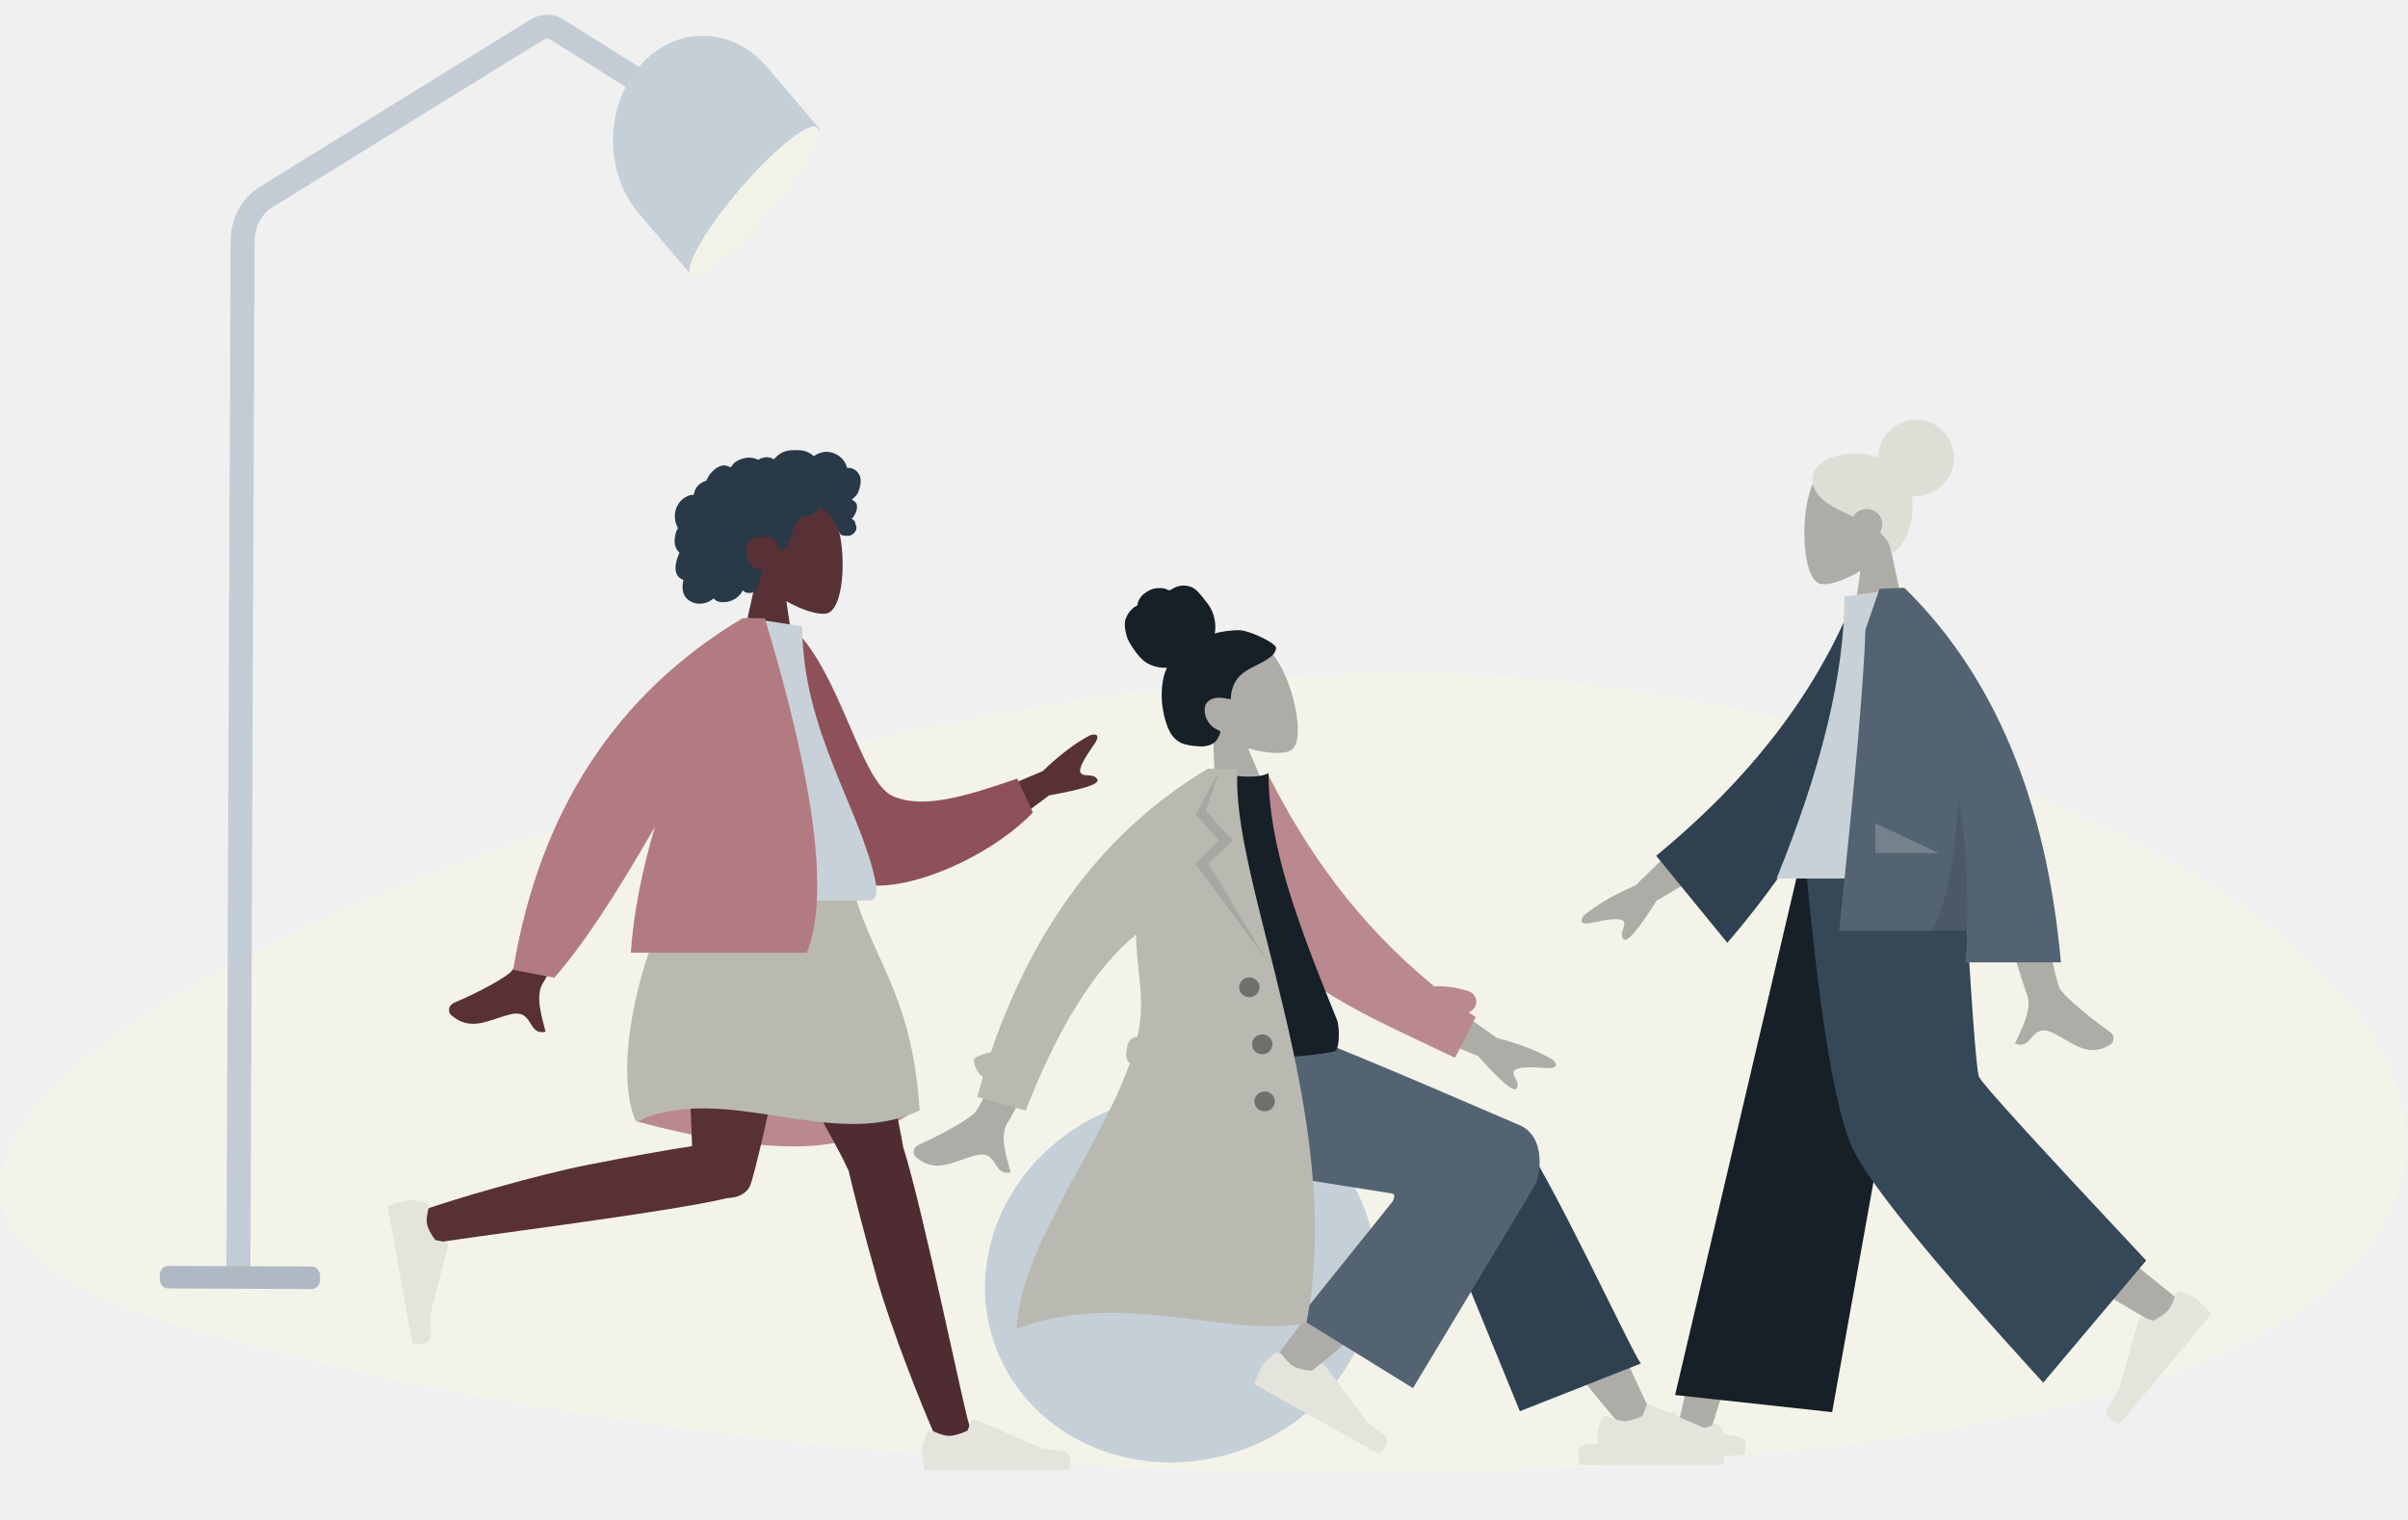
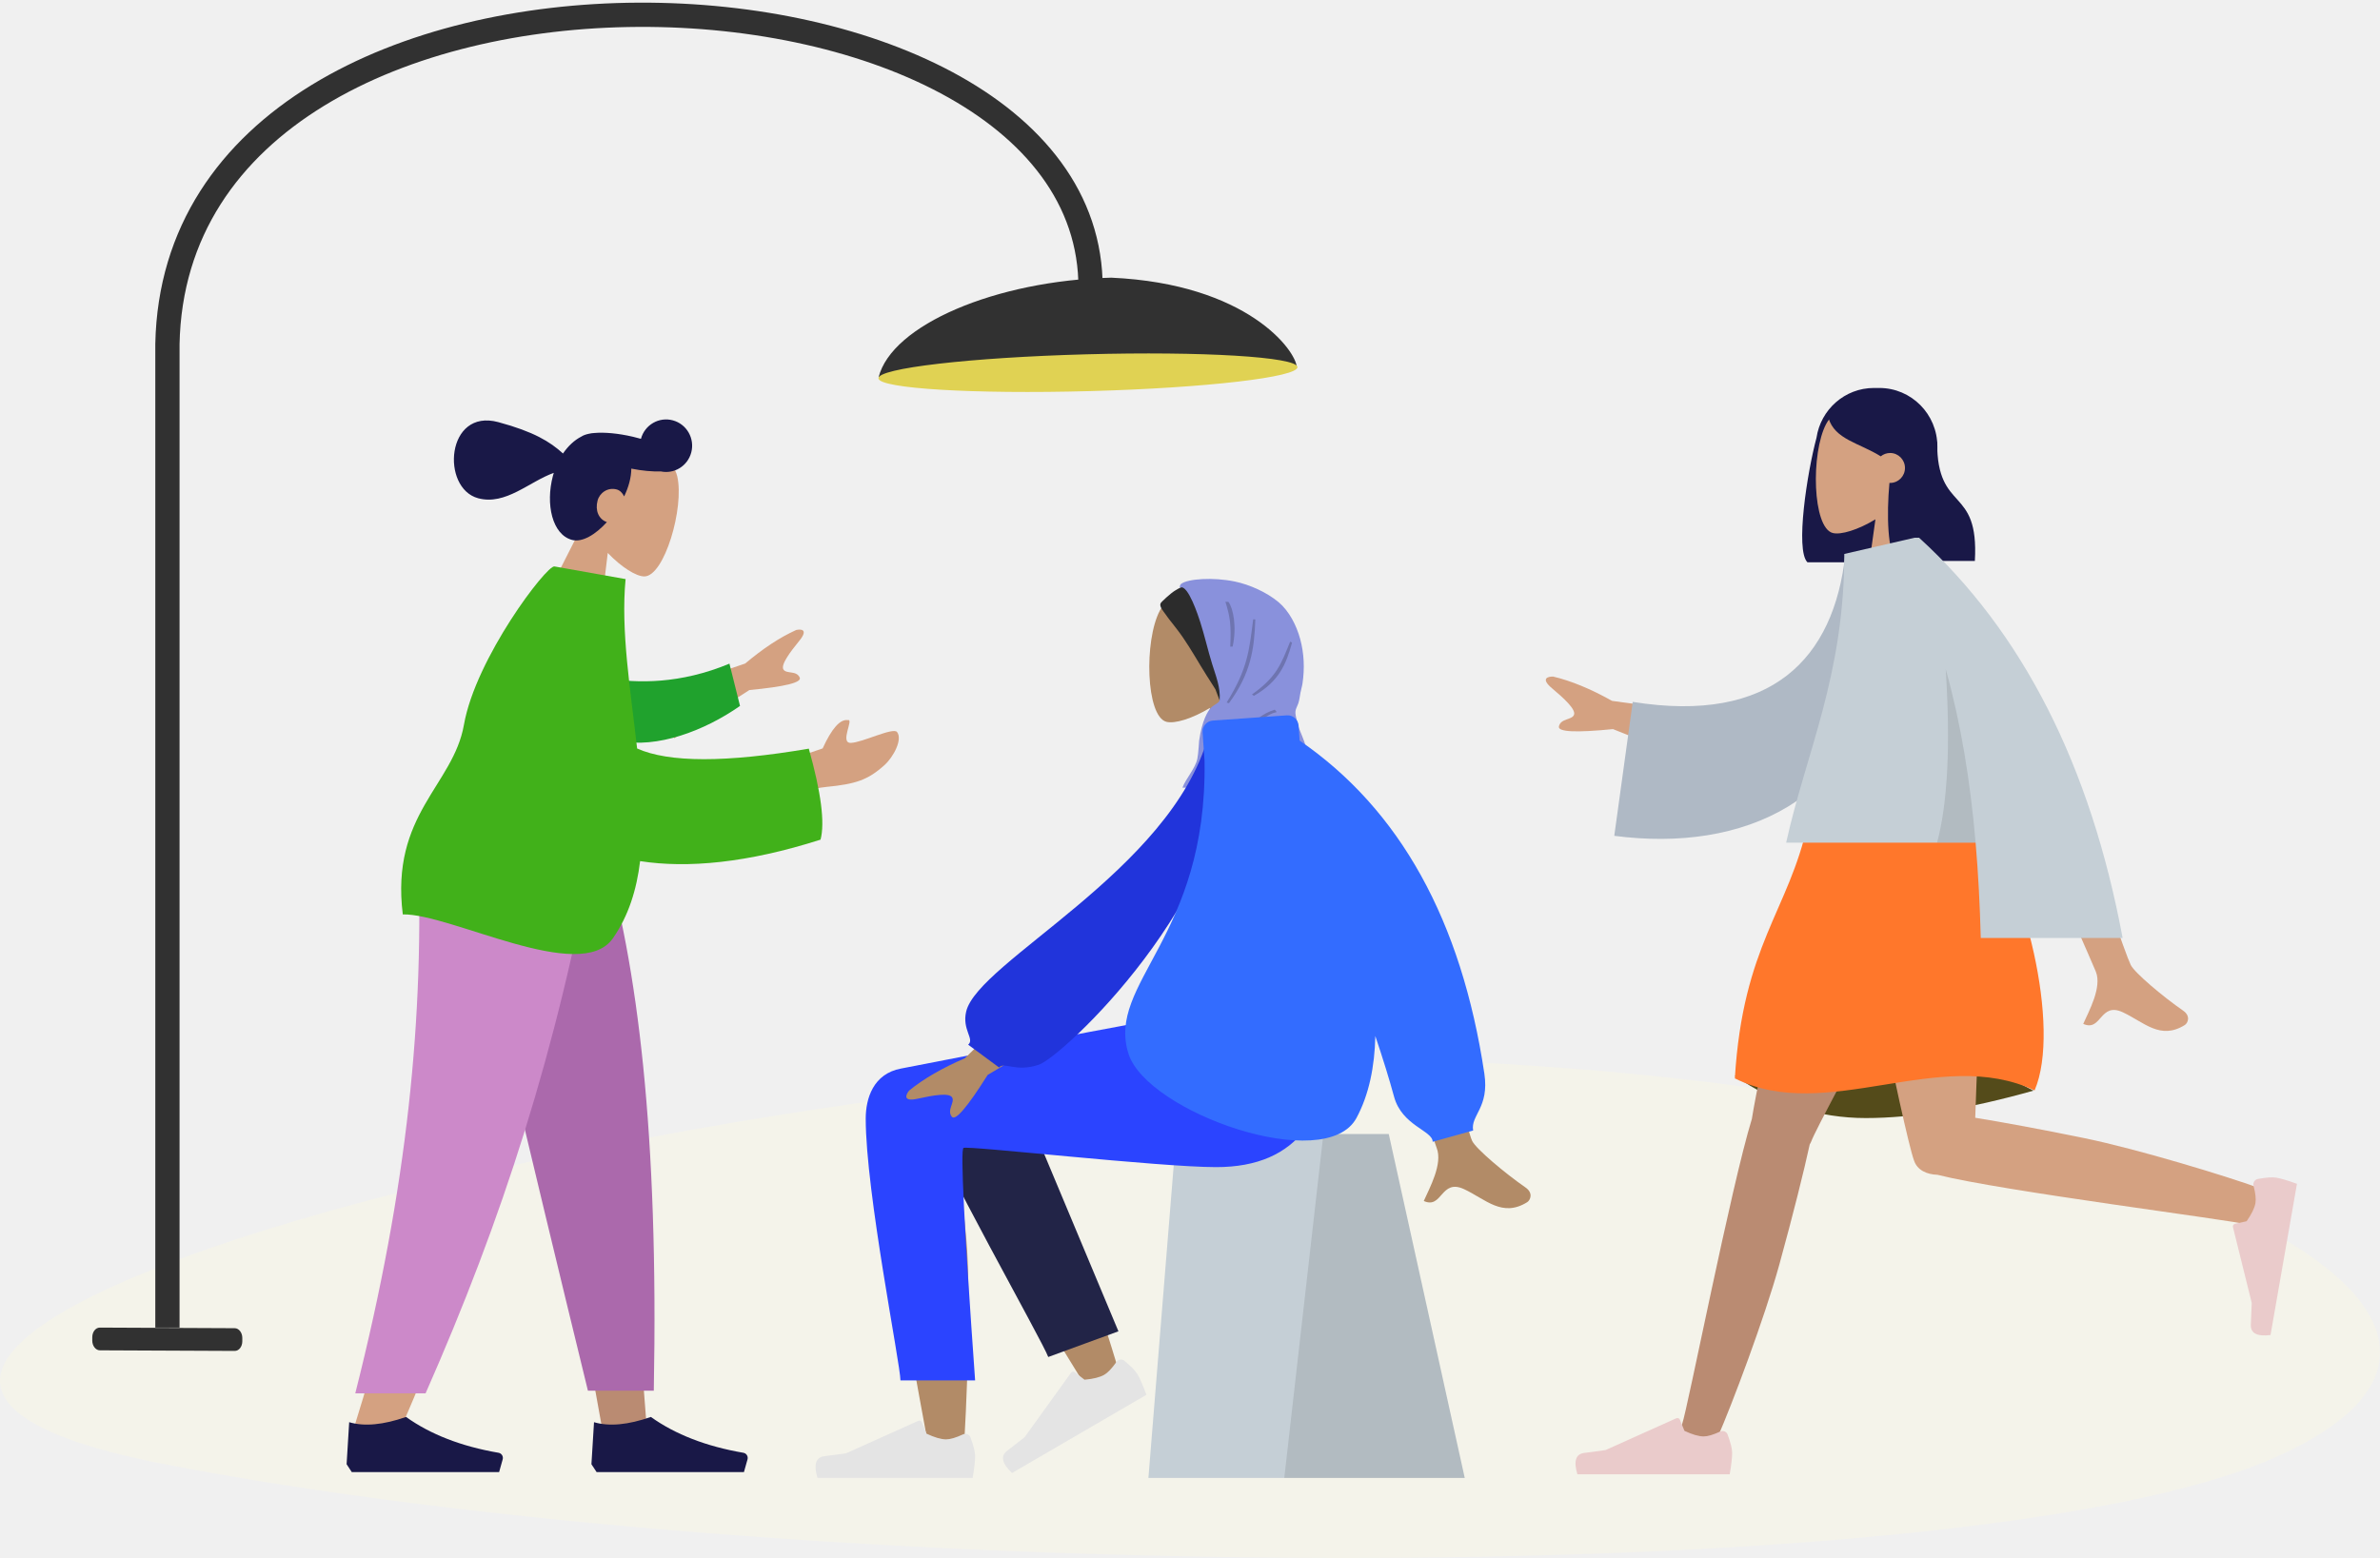
- <svg xmlns="http://www.w3.org/2000/svg" width="802" height="506" viewBox="0 0 802 506" fill="none">
-   <path fill-rule="evenodd" clip-rule="evenodd" d="M508.405 225.836C286 204.482 -153.889 375.107 54.649 439.99C263.187 504.873 660.223 510.827 765.61 436.91C870.998 362.993 730.899 247.087 508.405 225.836Z" fill="#F4F3EA" />
-   <path d="M223.1 33.5L185.6 9.9C183.5 8.6 180.9 8.6 178.8 9.9L88.5 65.7C83.8 68.6 80.8 74.3 80.8 80.5L79.4 422.7" stroke="#C3CCD5" stroke-width="8" />
-   <path fill-rule="evenodd" clip-rule="evenodd" d="M103.9 421.8L55.9 421.6C54.4 421.6 53.2 423 53.2 424.8V425.9C53.2 427.6 54.4 429.1 55.9 429.1L103.9 429.3C105.4 429.3 106.6 427.9 106.6 426.1V425C106.6 423.3 105.4 421.8 103.9 421.8Z" fill="#AEB9C3" />
-   <path fill-rule="evenodd" clip-rule="evenodd" d="M213.02 22.017C201.282 35.593 201.212 57.584 212.879 71.231L230.698 92.162L273.195 43.159L255.376 22.229C243.709 8.582 224.758 8.44 213.02 22.017Z" fill="#C5CFD7" />
-   <path d="M246.374 63.005C234.742 76.603 227.456 89.46 230.1 91.722C232.744 93.984 244.317 84.794 255.949 71.196C267.581 57.598 274.867 44.741 272.223 42.48C269.579 40.218 258.006 49.407 246.374 63.005Z" fill="#F3F2E9" />
-   <path fill-rule="evenodd" clip-rule="evenodd" d="M604.2 160.3C599.3 169.5 599.9 192.7 606.2 194.4C608.7 195.1 614.1 193.5 619.6 190.1L616.2 214.5H636.5L629.5 181.8C633.4 177.2 636 171.6 635.6 165.3C634.3 147.1 609.1 151.1 604.2 160.3Z" fill="#ADACA6" />
-   <path fill-rule="evenodd" clip-rule="evenodd" d="M638.2 139.8C631.2 139.8 625.5 145.5 625.5 152.5V152.3C615.3 148.8 602 152.9 603.8 161.2C604.9 166.5 611.1 169.2 617.2 172.1C618.1 170.5 619.8 169.5 621.7 169.5C624.6 169.5 626.9 171.8 626.9 174.6C626.9 175.6 626.6 176.6 626.1 177.3C628.1 179.1 629.6 181.2 629.9 184C633.2 184 638.5 174.3 636.7 165.1C637.2 165.2 637.6 165.2 638.1 165.2C645.1 165.2 650.8 159.5 650.8 152.5C650.8 145.5 645.2 139.8 638.2 139.8Z" fill="#DFDED6" />
-   <path fill-rule="evenodd" clip-rule="evenodd" d="M638.2 284.9L596.6 390.3L568.8 479.5H557.8L602.1 284.9H638.2Z" fill="#ADACA6" />
-   <path fill-rule="evenodd" clip-rule="evenodd" d="M646.5 284.9C646.9 321.9 653.4 371.8 654.4 374.1C655.1 375.6 678.8 395.2 725.5 432.8L717.9 440.9C662.8 408.6 633.9 390.4 631.4 386.1C627.6 379.6 615.1 320.3 605.1 284.8H646.5V284.9Z" fill="#ADACA6" />
-   <path fill-rule="evenodd" clip-rule="evenodd" d="M726.586 430.223C729.08 431.141 730.857 431.979 731.853 432.815C733.002 433.779 734.571 435.487 736.471 437.734C735.314 439.113 725.094 451.293 705.822 474.415C701.91 472.699 700.675 470.749 702.104 468.423C703.61 466.162 704.794 464.284 705.721 462.712L712.331 439.278C712.575 438.831 712.973 438.512 713.485 438.681L717.066 439.858C719.516 438.65 721.261 437.503 722.225 436.354C723.061 435.358 723.77 433.735 724.418 431.407C724.691 430.46 725.64 429.951 726.586 430.223C726.51 430.159 726.51 430.159 726.586 430.223Z" fill="#E5E4DC" />
-   <path fill-rule="evenodd" clip-rule="evenodd" d="M573.3 475.4C574.2 477.9 574.7 479.8 574.7 481.1C574.7 482.6 574.4 484.9 573.9 487.8C572.1 487.8 556.2 487.8 526.2 487.8C525 483.7 525.7 481.5 528.3 481.1C531 480.8 533.3 480.5 535 480.2L557.2 470.3C557.6 470.1 558.1 470.3 558.3 470.7L559.7 474.2C562.2 475.4 564.2 475.9 565.7 475.9C567 475.9 568.7 475.4 570.9 474.4C571.7 474 572.8 474.4 573.1 475.2C573.3 475.3 573.3 475.3 573.3 475.4Z" fill="#E5E4DC" />
-   <path fill-rule="evenodd" clip-rule="evenodd" d="M610.2 470.3L557.9 464.6L600.1 284.9H643.5L610.2 470.3Z" fill="#171F27" />
-   <path fill-rule="evenodd" clip-rule="evenodd" d="M714.8 419.8L680.5 460.5C644.4 420.9 623.3 395.1 617.3 383C611.3 370.9 605.9 338.2 601.1 284.9H653.8C656.4 331.8 658.2 356.4 659.1 358.6C660 360.8 678.6 381.2 714.8 419.8Z" fill="#354858" />
-   <path fill-rule="evenodd" clip-rule="evenodd" d="M675.1 274.8L657.4 274.9C668.3 310.3 674.2 329 675.1 331.2C677.1 336.1 672.9 343.5 671.1 347.5C676.9 350.1 676.3 340.5 683.5 343.9C690.1 347 695.2 352.6 702.9 347.9C703.8 347.3 704.9 345.1 702.4 343.4C696.2 339.1 687.2 331.6 686 329.2C684.4 325.6 680.7 307.5 675.1 274.8ZM568.7 271.4L544.7 294.9C537.7 297.9 532 301.2 527.6 304.8C526.6 306 525.5 308.3 530.2 307.3C534.9 306.3 539.9 305.4 540.8 306.9C541.7 308.4 539.1 310.8 540.7 312.8C541.8 314.1 545.5 309.9 551.7 300L576.6 285.3L568.7 271.4Z" fill="#ADACA6" />
-   <path fill-rule="evenodd" clip-rule="evenodd" d="M624.9 200.3L617.6 199C605 230.6 583 259.2 551.6 285L575.3 314C606.7 277.3 626 239.4 624.9 200.3Z" fill="#2F4151" />
-   <path fill-rule="evenodd" clip-rule="evenodd" d="M656.8 292.6H591.7C606.7 255.7 614.3 224.5 614.3 198.7L633.9 195.8C649.4 220.7 653.7 251.4 656.8 292.6Z" fill="#C8D1D8" />
-   <path fill-rule="evenodd" clip-rule="evenodd" d="M633 195.8C631.5 195.9 629.1 195.9 626 196.1L621.3 209.7C620.8 226.3 617.9 259.7 612.5 310H655.2C655.1 313.5 654.9 317 654.6 320.5H686.4C681.6 266.8 664.3 225.2 634.3 195.8H633Z" fill="#536371" />
-   <path fill-rule="evenodd" clip-rule="evenodd" d="M643.2 310.4H655.1C655.6 294.8 654.7 279.9 652.3 265.6C651.1 287.3 648.1 302.2 643.2 310.4Z" fill="black" fill-opacity="0.1" />
-   <path fill-rule="evenodd" clip-rule="evenodd" d="M645.7 284.1L624.6 274.2V284.1H645.7Z" fill="white" fill-opacity="0.2" />
-   <path fill-rule="evenodd" clip-rule="evenodd" d="M423.4 217.4C430.4 224.9 435.5 247 429.8 250C427.5 251.2 421.8 251 415.7 249.2L425 271.4L405.2 276.2L404 243.7C399.1 240.3 395.1 235.6 394 229.6C390.8 212.2 416.3 209.9 423.4 217.4Z" fill="#ADACA6" />
-   <path fill-rule="evenodd" clip-rule="evenodd" d="M413.1 209.9C410.2 209.8 406.2 210.4 404.6 211C405 208.6 404.7 206.1 403.8 203.8C402.9 201.6 401.3 199.9 399.8 198C399.1 197.2 398.3 196.3 397.4 195.8C396.4 195.3 395.3 195 394.2 195C393.1 195 392 195.3 391 195.8C390.6 196 390.2 196.3 389.8 196.5C389.4 196.7 389.1 196.5 388.6 196.3C387.6 195.8 386.3 195.8 385.2 195.9C384 196 382.8 196.5 381.8 197.2C380.8 197.8 379.9 198.7 379.4 199.7C379.1 200.2 378.9 200.7 378.9 201.2C378.9 201.4 378.9 201.5 378.7 201.7C378.5 201.8 378.3 201.9 378.1 202C376.4 203.1 375.2 204.9 374.7 206.9C374.5 208.1 374.7 210 375.3 212C375.9 214.1 379.2 219 381.5 220.5C383.6 221.9 386.2 222.5 388.7 222.4C387.6 224.5 387.2 226.8 387 229.1C386.8 231.6 386.9 234.2 387.4 236.7C387.8 239.1 388.5 241.5 389.6 243.7C390.7 245.7 392.3 247.2 394.4 247.8C395.4 248.1 396.4 248.3 397.4 248.4C398.4 248.5 399.4 248.6 400.4 248.6C402.3 248.5 404.4 247.9 405.4 246.2C405.8 245.6 406.2 244.8 406.4 244.1C406.5 243.8 406.5 243.7 406.3 243.5C406 243.3 405.7 243.2 405.4 243C403.7 242.2 402.4 240.8 401.7 239C401 237.2 400.9 234.6 402.6 233.4C404.7 231.8 407.5 232.4 409.9 232.9C410 229.7 411.1 226.5 413.6 224.5C416.3 222.2 419.9 221.2 422.7 219.1C423.4 218.6 424.2 218 424.6 217.1C424.8 216.7 425 216.3 425 215.9C425 215.4 424.6 215 424.2 214.7C422.3 213 416 210.1 413.1 209.9Z" fill="#171F27" />
-   <path d="M331.464 448.197C342.929 479.699 379.822 495.192 413.867 482.802C447.913 470.411 466.217 434.829 454.752 403.327C443.287 371.824 406.394 356.331 372.349 368.722C338.303 381.113 319.999 416.695 331.464 448.197Z" fill="#C5CFD7" />
-   <path fill-rule="evenodd" clip-rule="evenodd" d="M540.6 475.8C523.8 455.9 512.5 441.2 506.5 431.6C496.3 415.2 488 400.6 485.4 395C479.1 381.7 499.8 375.4 504.5 381.7C511.6 391.1 526.7 420.7 549.8 470.4L540.6 475.8Z" fill="#ADACA6" />
-   <path fill-rule="evenodd" clip-rule="evenodd" d="M506.2 470L475 393.7C468.3 379.8 500.6 370.7 505.5 377.1C516.6 391.8 543.1 449.7 546.5 454.1L506.2 470Z" fill="#2F4151" />
-   <path fill-rule="evenodd" clip-rule="evenodd" d="M423 454.7C429.1 446.1 451.2 417.1 463.3 405.2C466.8 401.8 470.1 398.5 473.3 395.4C482.8 386.2 501.7 401.6 492.2 410C468.6 430.8 434.1 458.8 431.2 461.3C427.2 464.7 419.2 460.1 423 454.7Z" fill="#ADACA6" />
-   <path fill-rule="evenodd" clip-rule="evenodd" d="M424.491 450.798C422.375 452.463 420.992 453.858 420.392 454.898C419.642 456.197 418.715 458.202 417.698 460.963C419.257 461.863 433.127 469.64 459.307 484.294C462.433 481.48 462.927 479.224 460.739 477.615C458.551 476.005 456.745 474.732 455.423 473.622L441.071 454.481C440.824 454.108 440.291 454.031 439.918 454.278L436.919 456.472C434.154 456.261 432.122 455.781 430.823 455.031C429.697 454.381 428.475 453.098 427.019 451.218C426.527 450.472 425.374 450.268 424.628 450.761C424.541 450.711 424.491 450.798 424.491 450.798Z" fill="#E5E4DC" />
-   <path fill-rule="evenodd" clip-rule="evenodd" d="M533.4 472.8C532.4 475.3 532 477.1 532 478.3C532 479.8 532.3 482 532.8 484.8C534.6 484.8 550.6 484.8 580.8 484.8C582 480.8 581.3 478.6 578.6 478.3C575.9 478 573.7 477.7 571.9 477.4L549.5 467.8C549.1 467.6 548.6 467.8 548.4 468.2L547 471.6C544.5 472.7 542.5 473.3 540.9 473.3C539.6 473.3 537.9 472.8 535.7 471.8C534.8 471.4 533.8 471.8 533.4 472.6C533.4 472.7 533.4 472.7 533.4 472.8Z" fill="#E5E4DC" />
-   <path fill-rule="evenodd" clip-rule="evenodd" d="M463.7 397.5C437.7 393.4 420.3 390.6 411.5 389.1C386.4 384.8 379 371.7 383.4 343.1H429.7C435.8 344.8 461.4 355.4 506.5 374.9C514.6 378.8 513.1 390.3 511.6 394.1C511.5 394.3 497.9 417 470.6 462.3L432.7 438.9L463.7 400.3C464.6 398.7 464.6 397.8 463.7 397.5Z" fill="#536371" />
-   <path fill-rule="evenodd" clip-rule="evenodd" d="M348.5 318.4L363.5 321C346.1 354.5 336.8 372.2 335.5 374.1C332.7 378.4 335.5 386.2 336.6 390.4C330.4 391.9 332.7 382.8 324.9 384.8C317.8 386.6 311.8 391.2 305 385.3C304.2 384.6 303.5 382.3 306.3 381.1C313.2 378.1 323.4 372.4 325 370.2C327.3 367.3 335.1 350 348.5 318.4ZM471.4 326.4L498.6 345.7C506 347.6 512.1 350 517.1 352.9C518.3 353.9 519.7 356 514.8 355.7C510 355.3 504.8 355.2 504.2 356.8C503.5 358.4 506.5 360.3 505.1 362.5C504.2 363.9 499.9 360.3 492.3 351.7L465.4 340.8L471.4 326.4Z" fill="#ADACA6" />
-   <path fill-rule="evenodd" clip-rule="evenodd" d="M422.3 257.8C435 283.2 452.2 307.7 477.7 328.5C481.2 328.3 485 328.8 489.1 330.1C491.1 330.8 492.2 332.9 491.5 334.8C491.1 335.9 490.2 336.8 489.1 337.1C489.9 337.7 490.7 338.2 491.5 338.7L484.6 352.3C455.8 338.4 428.7 327.9 416.3 304.8C412.2 297.1 413.6 270.8 413.2 261.3L422.3 257.8Z" fill="#B9898F" />
-   <path fill-rule="evenodd" clip-rule="evenodd" d="M381.2 350.2C408 353.1 429 353.1 444.4 350.2C446.3 349.8 446.2 341.9 445.3 339.7C431.5 305.8 422.5 281.1 422.5 257.5C420 258.8 415.6 259 409.3 258.1C392.4 282.4 384.6 310.2 381.2 350.2Z" fill="#171F27" />
-   <path fill-rule="evenodd" clip-rule="evenodd" d="M412.2 256.1C409.3 292.7 448.7 372.5 435.1 440.6C409.8 446.1 373.7 429 338.6 442.6C339.9 415.1 366.1 382.9 376.3 354.1C375.4 353.3 374.9 352 375.1 350.7L375.5 348.3C375.8 346.6 377.2 345.4 378.8 345.3C379.1 344.1 379.3 342.8 379.5 341.6C381.2 331.3 378.3 321.2 378.4 311.2C364.7 322.5 352.4 342.1 341.6 369.9L325.5 365.3C326.1 363.1 326.7 360.9 327.4 358.7C325.5 357.7 323.4 353 324.9 352.2C326.5 351.4 328.2 350.8 330 350.5C344.7 307.4 368.9 275.9 402.3 256L412.2 256.1Z" fill="#B9B9B2" />
-   <path fill-rule="evenodd" clip-rule="evenodd" d="M406 257L401.6 270.1L410.5 279.9L402.5 287.6L421.8 319.7L398.2 287.7L406 279.9L398.2 271.2L406 257Z" fill="black" fill-opacity="0.1" />
-   <path fill-rule="evenodd" clip-rule="evenodd" d="M421.2 363.5C423.1 363.5 424.6 365 424.6 366.8C424.6 368.6 423.1 370.1 421.2 370.1C419.3 370.1 417.8 368.6 417.8 366.8C417.8 365 419.4 363.5 421.2 363.5ZM420.4 344.5C422.3 344.5 423.8 346 423.8 347.8C423.8 349.6 422.3 351.1 420.4 351.1C418.5 351.1 417 349.6 417 347.8C417 346 418.5 344.5 420.4 344.5ZM416.1 325.5C418 325.5 419.5 327 419.5 328.8C419.5 330.6 418 332.1 416.1 332.1C414.2 332.1 412.7 330.6 412.7 328.8C412.7 327 414.3 325.5 416.1 325.5Z" fill="black" fill-opacity="0.4" />
-   <path fill-rule="evenodd" clip-rule="evenodd" d="M277.4 171.2C282.3 180.1 281.7 202.7 275.4 204.3C272.9 204.9 267.4 203.4 261.9 200.2L265.4 223.9H245L252 192.1C248.1 187.6 245.4 182.2 245.9 176C247.1 158.4 272.5 162.3 277.4 171.2Z" fill="#573136" />
-   <path fill-rule="evenodd" clip-rule="evenodd" d="M286.5 158.9C286.1 157.5 284.9 156.2 283.4 155.9C283 155.8 282.6 155.8 282.3 155.8C282.2 155.8 282.1 155.8 282.1 155.8C282.1 155.7 282.1 155.6 282 155.5C281.9 155.2 281.9 155 281.8 154.8C281.5 154 280.9 153.2 280.3 152.6C279.1 151.4 277.4 150.6 275.7 150.5C274.8 150.4 273.8 150.6 273 150.9C272.5 151.1 272.1 151.2 271.7 151.5C271.6 151.6 271.1 151.9 271 151.9C270.9 151.9 270.6 151.5 270.4 151.4C269 150.3 267.2 149.9 265.4 149.9C263.4 149.9 261.4 150 259.7 151.2C259.3 151.5 259 151.7 258.7 152C258.5 152.2 258.4 152.3 258.2 152.5C258.1 152.6 258 152.7 257.9 152.8C257.7 153 257.8 153 257.6 152.9C256.8 152.4 255.8 152.2 254.9 152.3C254.3 152.4 253.8 152.5 253.3 152.7C253.1 152.8 252.7 153.1 252.5 153.1C252.3 153.1 251.9 152.8 251.7 152.8C250.7 152.4 249.5 152.3 248.4 152.5C247.3 152.7 246.1 153.1 245.2 153.7C244.7 154 244.3 154.3 244 154.8C243.9 155 243.7 155.2 243.6 155.4C243.5 155.5 243.3 155.6 243.3 155.7C243.3 155.6 242.1 155.1 241.9 155.1C241.3 154.9 240.6 155 240 155.2C238.8 155.6 237.8 156.4 237 157.3C236.6 157.7 236.2 158.2 235.9 158.8C235.7 159.1 235.6 159.3 235.5 159.6C235.4 159.7 235.4 159.9 235.3 160C235.2 160.1 235.1 160.2 234.9 160.2C233.9 160.5 233.1 161.1 232.4 161.8C231.7 162.6 231.3 163.5 231.1 164.5C231.1 164.6 231.1 164.8 231 164.8C231 164.8 230.8 164.8 230.7 164.8C230.4 164.8 230.2 164.9 229.9 164.9C229.4 165 229 165.2 228.6 165.4C227 166.2 225.8 167.7 225.2 169.3C224.6 171 224.6 173.1 225.3 174.8C225.4 175.1 225.6 175.3 225.7 175.6C225.8 175.8 225.8 175.8 225.8 175.9C225.7 176.1 225.6 176.3 225.5 176.4C225.2 177 225 177.6 224.9 178.2C224.7 179.2 224.6 180.3 224.8 181.4C224.9 181.9 225.1 182.4 225.3 182.8C225.4 183 225.6 183.2 225.7 183.4C225.8 183.5 225.9 183.6 226 183.7C226.1 183.8 226.1 183.8 226.2 183.9C226.3 184 226.3 183.9 226.3 184.1C226.2 184.4 226 184.7 225.9 185C225.8 185.3 225.7 185.6 225.6 185.9C225.4 186.5 225.2 187.1 225.1 187.8C224.9 189 224.9 190.3 225.5 191.4C225.8 191.9 226.1 192.3 226.6 192.6C226.8 192.8 227 192.9 227.3 193C227.4 193.1 227.6 193.1 227.6 193.2C227.7 193.3 227.6 193.6 227.5 193.7C227.3 194.9 227.2 196.2 227.6 197.4C227.9 198.5 228.7 199.5 229.7 200.1C231.6 201.4 234.2 201.3 236.2 200.3C236.7 200 237.2 199.7 237.7 199.3C238.8 200.8 241.1 200.7 242.8 200.3C244.8 199.8 246.5 198.4 247.4 196.6C248.7 198.1 251.4 197.6 252.3 196C252.5 195.6 252.6 195.2 252.7 194.7C252.7 194.5 252.7 194.2 252.7 194C252.7 193.7 252.9 193.4 253.1 193.1C253.3 192.5 253.5 192 253.5 191.3C253.5 191 253.5 190.7 253.4 190.4C253.4 190.1 253.5 189.9 253.5 189.6C253 189.7 252.3 189.5 251.8 189.4C251.3 189.3 250.9 188.9 250.5 188.5C249.7 187.7 249.2 186.6 248.9 185.6C248.2 183.3 248.5 180.5 250.9 179.3C252 178.7 255.4 178.7 256.7 179C258.1 179.3 259.7 182.3 259.8 182.6C259.8 182.8 259.8 183 260 183.1C260.4 183.4 261 182.9 261.2 182.7C261.7 182.3 262 181.8 262.3 181.3C262.9 180.2 263.4 179 263.8 177.8C264.1 176.9 264.2 175.9 264.6 175C265 174.1 265.5 173.3 266.4 172.8C267.3 172.2 268.4 171.9 269.5 171.6C270.5 171.3 271.5 170.8 272.3 170.1C272.5 169.9 272.6 169.8 272.8 169.6C272.9 169.4 273 169.2 273.2 169.1C273.5 169 273.8 169.3 274.1 169.5C275.2 170.2 276.2 171.2 276.9 172.2C277.7 173.2 278.3 174.3 278.8 175.4C279.2 176.3 279.4 177.4 280.1 178.1C280.4 178.4 282.6 178.6 283.3 178.3C284 178 284.8 177.3 285 176.8C285.2 176.3 285.3 175.8 285.2 175.3C285.1 175 285 174.7 284.9 174.4C284.8 174.2 284.8 173.9 284.7 173.7C284.5 173.3 284.1 173 283.6 172.8C284.1 172.4 284.5 171.8 284.8 171.2C285.1 170.6 285.4 169.8 285.4 169.1C285.5 168.5 285.4 168 285.1 167.5C284.8 167 284.2 166.7 283.7 166.4C284.5 165.8 285.1 165.1 285.7 164.3C286.3 162.6 287 160.7 286.5 158.9Z" fill="#293947" />
-   <path fill-rule="evenodd" clip-rule="evenodd" d="M212.1 373.5C232.5 379 250.1 381.8 265 381.8C279.8 381.8 293.6 377.5 306.3 369C286.3 363.3 269.9 360.5 256.9 360.5C243.9 360.5 229 364.8 212.1 373.5Z" fill="#B9898F" />
-   <path fill-rule="evenodd" clip-rule="evenodd" d="M282.6 389.7C282.4 389.4 282.2 389.1 282.1 388.8C279.4 381.8 235.6 306.3 231.3 292.5H280.5C283.8 303 298.7 368.9 300.8 382C307.4 402.7 321.1 469.9 322.8 474.5C324.6 479.4 314.3 484.5 311.6 478.5C307.2 468.9 296.8 442.4 292.2 426.3C287.9 411.1 284.4 397.5 282.6 389.7Z" fill="#573136" />
-   <path fill-rule="evenodd" clip-rule="evenodd" d="M282.6 389.7C282.4 389.4 282.2 389.1 282.1 388.8C279.4 381.8 235.6 306.3 231.3 292.5H280.5C283.8 303 298.7 368.9 300.8 382C307.4 402.7 321.1 469.9 322.8 474.5C324.6 479.4 314.3 484.5 311.6 478.5C307.2 468.9 296.8 442.4 292.2 426.3C287.9 411.1 284.4 397.5 282.6 389.7Z" fill="black" fill-opacity="0.1" />
-   <path fill-rule="evenodd" clip-rule="evenodd" d="M242.3 399C222.3 403.9 149.2 412.8 144.2 414.1C139 415.5 134.5 405.2 140.9 403C151.1 399.4 179 391.2 196 387.9C209.6 385.2 222.1 383 230.5 381.7C229.8 358.9 226.6 304.3 228.7 292.5H272.3C270.3 303.8 253.1 386.4 249.9 394.7C248.7 397.6 245.7 398.9 242.3 399Z" fill="#573136" />
-   <path fill-rule="evenodd" clip-rule="evenodd" d="M141.405 400.216C138.787 399.764 136.829 399.601 135.549 399.827C134.072 400.087 131.841 400.684 129.072 401.68C129.368 403.354 132.175 418.7 137.361 447.537C141.607 448.007 143.652 446.936 143.595 444.306C143.439 441.693 143.352 439.474 143.352 437.748L149.253 414.774C149.38 414.346 149.096 413.888 148.668 413.761L144.978 412.99C143.379 410.835 142.441 408.969 142.181 407.492C141.972 406.31 142.17 404.549 142.772 402.209C143.027 401.352 142.46 400.436 141.602 400.181C141.405 400.216 141.405 400.216 141.405 400.216Z" fill="#E5E4DC" />
-   <path fill-rule="evenodd" clip-rule="evenodd" d="M308.5 477.7C307.5 480.2 307.1 482 307.1 483.2C307.1 484.7 307.4 486.9 307.9 489.7C309.7 489.7 325.7 489.7 355.9 489.7C357.1 485.7 356.4 483.5 353.7 483.2C351 482.9 348.8 482.6 347 482.3L324.7 472.7C324.3 472.5 323.8 472.7 323.6 473.1L322.2 476.5C319.7 477.6 317.7 478.2 316.1 478.2C314.8 478.2 313.1 477.7 310.9 476.7C310 476.3 309 476.7 308.6 477.5C308.5 477.7 308.5 477.7 308.5 477.7Z" fill="#E5E4DC" />
-   <path fill-rule="evenodd" clip-rule="evenodd" d="M228.8 292.5C248 287.2 266.2 287.2 283.3 292.5C289.3 318.9 303.7 329.3 306.3 369.8C277.4 383.7 241.6 359.9 211.8 373.5C203.2 354.4 215.1 308.5 228.8 292.5Z" fill="#B9B9B2" />
-   <path fill-rule="evenodd" clip-rule="evenodd" d="M191.7 273.5L209.1 276.9C191.6 308.6 182.1 325.4 180.9 327.3C178 331.6 180.7 339.4 181.7 343.6C175.5 345 177.9 336 170.1 337.8C162.9 339.5 156.9 343.9 150.2 338C149.4 337.3 148.8 335 151.6 333.8C158.6 330.9 168.9 325.4 170.5 323.3C172.8 320.3 179.9 303.7 191.7 273.5ZM364.3 248.1L364 248.5C361.4 252.3 358.9 256.2 360 257.5C361.1 258.9 364.3 257.4 365.5 259.6C366.3 261.1 361 262.8 349.4 264.9L326.3 282.1L316.4 269.9L347.3 256.8C352.7 251.6 357.9 247.6 363 244.9C364.5 244.4 367 244.2 364.3 248.1Z" fill="#573136" />
-   <path fill-rule="evenodd" clip-rule="evenodd" d="M256.6 210.2L264 209C280 224.1 286.6 260.3 297.3 265.1C307.4 269.6 321.7 265.2 338.8 259.3L344 270.6C328.5 286.8 295.6 300.5 282.2 292.7C260.8 280.2 255.8 235.5 256.6 210.2Z" fill="#8E5159" />
-   <path fill-rule="evenodd" clip-rule="evenodd" d="M224.5 299.9C254 299.9 275.7 299.9 289.6 299.9C292.6 299.9 292 295.7 291.6 293.6C286.6 269.3 267.2 243.2 267.2 208.6L248.4 205.7C232.9 230 227.6 259.9 224.5 299.9Z" fill="#C8D1D8" />
-   <path fill-rule="evenodd" clip-rule="evenodd" d="M254.7 205.8C271.6 261.6 276.2 298.7 268.7 317.3H210.1C211 303.7 214 289.4 218.1 275.4C204.8 298.6 193.7 315.4 184.6 325.6L170.9 323C179.7 270.1 205.2 231.1 247.3 205.9H254.7V205.8Z" fill="#B27B82" />
+ <svg xmlns="http://www.w3.org/2000/svg" width="785" height="514" viewBox="0 0 785 514" fill="none">
+   <path fill-rule="evenodd" clip-rule="evenodd" d="M498.027 351.13C280.162 337.989 -150.748 442.987 53.533 482.914C257.814 522.841 646.747 526.505 749.983 481.019C853.219 435.533 715.979 364.207 498.027 351.13Z" fill="#F4F3EA" />
+   <path d="M359.633 98C365.087 -22.5 58.198 -35 55.224 113.5V438" stroke="#313131" stroke-width="8" />
+   <path fill-rule="evenodd" clip-rule="evenodd" d="M77.42 438.2L32.937 438C31.547 438 30.435 439.4 30.435 441.2V442.3C30.435 444 31.547 445.5 32.937 445.5L77.42 445.7C78.809 445.7 79.921 444.3 79.921 442.5V441.4C79.921 439.7 78.809 438.2 77.42 438.2Z" fill="#313131" />
+   <path fill-rule="evenodd" clip-rule="evenodd" d="M366.524 91.607C328.363 92.555 294.065 107.246 289.79 124.497L427.716 121.168C427.52 115.709 411.428 93.644 366.524 91.607Z" fill="#313131" />
+   <path d="M358.255 116.896C320.089 117.935 289.413 121.495 289.737 124.847C290.06 128.2 321.26 130.075 359.426 129.036C397.591 127.998 428.267 124.438 427.944 121.085C427.62 117.733 396.419 115.857 358.255 116.896Z" fill="#E0D253" />
+   <path fill-rule="evenodd" clip-rule="evenodd" d="M192.941 171.649C190.319 166.089 189.205 159.843 191.289 153.744C197.294 136.171 220.966 146.791 223.373 157.129C225.78 167.468 219.117 190.241 212.473 190.178C209.824 190.152 204.963 187.147 200.458 182.429L197.437 207.405L177.522 202.023L192.941 171.649Z" fill="#D4A181" />
+   <path fill-rule="evenodd" clip-rule="evenodd" d="M200.167 172.252C196.428 176.365 192.056 179.042 188.643 178.12C182.162 176.369 179.876 166.384 182.373 156.989C182.46 156.658 182.553 156.332 182.653 156.01C174.536 158.902 166.767 166.827 157.696 164.376C145.354 161.04 147.123 134.61 164.366 139.27C176.093 142.439 181.403 145.722 185.696 149.615C187.418 147.093 189.536 145.153 191.798 144.01C192.371 143.63 193.173 143.334 194.16 143.126C194.77 142.977 195.384 142.886 195.997 142.859C199.291 142.558 203.841 142.948 208.737 144.088C209.651 144.301 210.543 144.532 211.407 144.778C212.647 140.172 217.348 137.442 221.922 138.679C226.505 139.917 229.225 144.668 227.996 149.289C226.809 153.759 222.364 156.471 217.928 155.525C215.219 155.627 211.853 155.33 208.224 154.608C208.221 156.014 208.013 157.557 207.565 159.242C207.169 160.73 206.587 162.264 205.862 163.785C205.335 162.65 204.462 161.765 203.412 161.482C200.477 160.688 197.786 162.572 197.099 165.157C196.228 168.439 197.476 171.321 200.167 172.252Z" fill="#191847" />
+   <path fill-rule="evenodd" clip-rule="evenodd" d="M152.12 278.612L183.588 387.972L198.389 470.081H213.245L198.415 278.612H152.12Z" fill="#BA8B72" />
+   <path fill-rule="evenodd" clip-rule="evenodd" d="M137.977 278.612C140.173 335.424 139.307 366.411 138.815 371.572C138.324 376.734 135.534 411.303 116.523 471.814H131.974C157.152 413.764 165.941 379.195 168.829 371.572C171.716 363.95 180.245 332.963 192.696 278.612H137.977Z" fill="#D4A181" />
+   <path fill-rule="evenodd" clip-rule="evenodd" d="M151.444 278.612C159.629 316.243 173.787 376.312 193.915 458.818H215.644C217.249 374.133 210.422 318.396 198.598 278.612H151.444Z" fill="#AB69AC" />
+   <path fill-rule="evenodd" clip-rule="evenodd" d="M137.867 278.612C140.018 335.424 134.445 391.394 117.181 459.703H140.365C165.588 402.519 183.667 346.825 196.022 278.612H137.867Z" fill="#CC89C9" />
+   <path fill-rule="evenodd" clip-rule="evenodd" d="M114.321 483.077L115.173 469.215C120.165 470.687 126.417 470.109 133.93 467.482C142.007 473.252 152.177 477.193 164.436 479.303C165.371 479.464 166.001 480.359 165.841 481.302C165.83 481.363 165.816 481.424 165.801 481.484L164.622 485.676H133.93H116.026L114.321 483.077Z" fill="#191847" />
+   <path fill-rule="evenodd" clip-rule="evenodd" d="M195.072 483.077L195.925 469.215C200.917 470.687 207.168 470.109 214.682 467.482C222.759 473.252 232.928 477.193 245.188 479.303C246.124 479.464 246.753 480.359 246.593 481.302C246.582 481.363 246.569 481.424 246.552 481.484L245.373 485.676H214.682H196.778L195.072 483.077Z" fill="#191847" />
+   <path fill-rule="evenodd" clip-rule="evenodd" d="M213.587 229.907L245.788 218.909C251.694 213.93 257.299 210.243 262.604 207.85C264.158 207.498 266.755 207.579 263.646 211.398C260.536 215.216 257.436 219.373 258.414 220.894C259.392 222.415 262.72 221.125 263.781 223.551C264.487 225.169 258.947 226.54 247.16 227.665L222.378 243.574L213.587 229.907ZM257.185 251.771L271.333 246.919C274.358 240.295 277.132 237.185 279.657 237.589C281.749 237.026 276.846 245.203 280.645 245.094C284.444 244.985 294.565 239.865 295.868 241.502C297.796 243.923 294.68 249.751 291.746 252.404C286.261 257.362 282.21 258.671 272.595 259.618C267.567 260.113 261.916 261.893 255.637 264.956L257.185 251.771Z" fill="#D4A181" />
+   <path fill-rule="evenodd" clip-rule="evenodd" d="M199.917 223.751C210.223 225.471 224.321 225.719 240.594 218.953L244.081 232.901C232.22 241.209 216.574 246.986 204.225 244.428C194.492 242.411 191.58 229.591 199.917 223.751Z" fill="#20A22D" />
+   <path fill-rule="evenodd" clip-rule="evenodd" d="M210.142 246.943C220.581 251.632 239.459 251.649 266.774 246.996C270.824 261.431 272.113 271.438 270.641 277.017C246.562 284.712 226.759 286.53 211.129 284.103C209.994 293.508 207.32 302.174 202.126 309.602C191.449 324.875 148.673 301.366 132.853 301.682C128.761 268.62 149.502 259.168 153.025 239.105C156.883 217.134 180.292 186.422 182.866 186.879L206.341 191.054C204.701 208.066 207.987 227.72 210.142 246.943Z" fill="#41B11A" />
+   <path fill-rule="evenodd" clip-rule="evenodd" d="M409.676 224.625C413.856 219.676 416.686 213.611 416.213 206.815C414.851 187.234 387.824 191.542 382.567 201.425C377.309 211.308 377.934 236.376 384.728 238.142C387.438 238.847 393.211 237.121 399.086 233.55L395.399 259.861H417.172L409.676 224.625Z" fill="#B28B67" />
+   <path fill-rule="evenodd" clip-rule="evenodd" d="M387.473 194.908C387.972 194.608 389.016 193.974 389.544 193.745C389.669 193.69 390.545 193.06 390.569 193.067C391.232 193.293 393.152 194.126 393.317 194.846C393.342 194.901 393.368 194.952 393.392 194.996C393.664 195.495 393.914 196.007 394.152 196.524C394.675 197.66 395.126 198.847 395.556 200.025C396.396 202.319 397.125 204.667 397.795 207.02C398.478 209.415 399.057 211.838 399.706 214.243C400.639 217.704 401.833 221.079 402.76 224.539C403.352 226.748 403.68 228.982 403.525 231.256C403.523 231.283 403.522 231.31 403.52 231.338C403.519 231.349 403.517 231.36 403.516 231.372C403.491 231.721 403.453 232.072 403.402 232.423C403.359 232.723 403.314 233.025 403.268 233.326C402.421 231.624 401.775 229.749 401.089 227.968C401.022 227.794 400.958 227.618 400.896 227.442C400.675 227.081 400.449 226.723 400.221 226.366C398.783 224.114 397.34 221.871 395.961 219.578C393.481 215.455 391.025 211.244 388.085 207.458C387.216 206.34 386.329 205.239 385.471 204.112C384.983 203.47 384.508 202.818 384.048 202.154C383.72 201.68 382.291 200.025 382.809 199.031C383.073 198.523 386.179 195.687 387.473 194.908Z" fill="#2C2C2C" />
+   <path fill-rule="evenodd" clip-rule="evenodd" d="M389.387 193.828C388.902 193.992 389.138 192.974 389.608 192.616C391.783 190.957 400.104 190.355 407.345 191.871C412.196 192.886 417.838 195.414 421.712 198.663C425.204 201.592 427.606 206.288 428.843 210.825C430.141 215.589 430.338 220.555 429.614 225.441C429.456 226.514 429.114 227.536 428.924 228.586C428.71 229.769 428.6 230.908 428.217 232.059C427.984 232.763 427.587 233.454 427.386 234.162C427.159 234.971 427.298 235.719 427.464 236.541C427.734 237.881 428.071 239.219 428.547 240.499C429.263 242.421 430.133 244.221 430.678 246.216C431.403 248.87 434.437 257.507 432.22 259.861H390.016C391.078 256.937 394.269 253.496 394.915 250.367C395.294 248.523 395.476 244.497 395.516 244.351C396.466 237.739 398.324 234.581 399.487 233.435C400.65 232.29 402.199 231.937 402.279 230.943C402.609 226.832 400.988 222.893 399.799 219.057C398.383 214.484 397.345 209.798 395.884 205.241C395.238 203.223 391.905 192.974 389.387 193.828Z" fill="#8991DC" />
+   <path fill-rule="evenodd" clip-rule="evenodd" d="M404.184 198.557C405.775 203.65 406.117 206.368 405.775 213.327H406.557C408.014 206.76 406.716 200.578 405.165 198.557H404.184ZM425.535 211.7C422.569 218.958 421.217 223.244 412.935 229.117L413.575 229.568C421.797 224.869 424.19 219.264 426.159 212.003L425.535 211.7ZM413.35 204.315C412.002 214.616 411.61 220.5 404.592 231.769L405.339 231.999C412.56 222.188 413.706 214.18 414.047 204.371L413.35 204.315ZM421.101 234.915L420.462 234.132C411.746 236.885 412.717 242.57 401.739 248.327L402.656 248.887C412.269 244.886 414.516 236.305 421.101 234.915Z" fill="black" fill-opacity="0.2" />
+   <path fill-rule="evenodd" clip-rule="evenodd" d="M458.055 374.148H387.966L378.782 487.605H483.116L458.055 374.148Z" fill="#C5CFD6" />
+   <path fill-rule="evenodd" clip-rule="evenodd" d="M458.055 374.148H436.499L423.598 487.605H483.116L458.055 374.148Z" fill="black" fill-opacity="0.1" />
+   <path fill-rule="evenodd" clip-rule="evenodd" d="M308.059 354.71C300.585 350.185 288.048 355.999 288.057 362.471C288.083 381.836 305.606 473.103 306.521 478.873C307.436 484.642 317.237 486.166 317.808 478.892C318.716 467.317 320.403 427.247 318.715 408.7C318.018 401.044 317.267 393.753 316.529 387.248C325.724 403.995 339.945 427.972 359.192 459.18L369.64 454.366C361.436 427.103 354.708 407.856 349.457 396.626C340.466 377.396 332.036 360.928 328.488 355.127C322.906 346.003 313.192 349.186 308.059 354.71Z" fill="#B28B67" />
+   <path fill-rule="evenodd" clip-rule="evenodd" d="M368.893 439.226L333.031 353.549C324.44 339.612 300.353 356.385 303.283 364.469C309.935 382.821 343.762 442.235 345.744 447.703L368.893 439.226Z" fill="#222447" />
+   <path fill-rule="evenodd" clip-rule="evenodd" d="M370.885 448.963C373.118 450.818 374.572 452.332 375.244 453.507C376.062 454.936 377.02 457.159 378.118 460.175C376.474 461.132 361.702 469.733 333.802 485.978C330.452 482.809 329.931 480.349 332.236 478.598C334.542 476.847 336.445 475.371 337.946 474.169L353.241 452.915C353.535 452.506 354.103 452.415 354.508 452.712C354.514 452.717 354.521 452.722 354.528 452.728L357.707 455.196C360.623 454.939 362.798 454.393 364.235 453.557C365.401 452.877 366.74 451.464 368.252 449.316C368.832 448.492 369.965 448.298 370.782 448.883C370.817 448.909 370.851 448.935 370.885 448.963Z" fill="#E4E4E4" />
+   <path fill-rule="evenodd" clip-rule="evenodd" d="M320.102 474.248C321.118 476.981 321.625 479.025 321.625 480.382C321.625 482.032 321.353 484.439 320.807 487.605C318.909 487.605 301.853 487.605 269.637 487.605C268.307 483.171 269.075 480.778 271.939 480.424C274.804 480.071 277.185 479.752 279.079 479.467L302.863 468.774C303.321 468.568 303.857 468.775 304.061 469.237C304.065 469.245 304.068 469.253 304.071 469.261L305.6 473.001C308.252 474.249 310.408 474.873 312.066 474.873C313.413 474.873 315.273 474.324 317.647 473.226C318.558 472.805 319.635 473.209 320.053 474.127C320.071 474.167 320.087 474.207 320.102 474.248Z" fill="#E4E4E4" />
+   <path fill-rule="evenodd" clip-rule="evenodd" d="M285.543 369.054C285.543 393.362 296.99 450.064 296.997 455.416L321.625 455.435C318.02 404.841 316.742 379.272 317.79 378.726C319.363 377.909 382.251 385.059 401.113 385.059C428.311 385.059 439.563 367.762 440.476 335.719H386.596C375.627 336.903 318.406 348.542 297.155 352.544C288.057 354.257 285.543 362.358 285.543 369.054Z" fill="#2B44FF" />
+   <path fill-rule="evenodd" clip-rule="evenodd" d="M343.947 323.854L318.247 349.14C310.769 352.357 304.642 355.909 299.866 359.796C298.792 361.103 297.622 363.606 302.676 362.486C307.73 361.366 313.095 360.416 314.045 362.074C314.995 363.731 312.196 366.271 313.952 368.44C315.122 369.887 319.057 365.287 325.758 354.641L352.484 338.75L343.947 323.854ZM469.624 300.97L449.757 301.045C464.888 350.485 472.92 376.371 473.853 378.703C475.952 383.95 471.51 391.941 469.61 396.235C475.797 399.027 475.138 388.686 482.943 392.349C490.068 395.691 495.488 401.748 503.719 396.626C504.731 395.996 505.84 393.625 503.16 391.772C496.485 387.156 486.865 379.077 485.565 376.418C483.793 372.791 478.479 347.642 469.624 300.97Z" fill="#B28B67" />
+   <path fill-rule="evenodd" clip-rule="evenodd" d="M406.277 244.525L398.432 243.168C386.073 287.226 322.575 317.257 318.677 333.727C317.248 339.767 321.558 342.82 319.332 344.66L329.529 352.188C331.255 350.156 334.94 353.873 342.636 351.273C350.331 348.673 406.277 296.693 406.277 244.525Z" fill="#2134DB" />
+   <path fill-rule="evenodd" clip-rule="evenodd" d="M397.3 251.065C398.205 309.394 364.771 324.273 372.218 347.672C378.367 366.995 437.231 387.767 447.418 368.826C451.541 361.159 453.412 351.886 453.624 341.805C456.228 349.55 458.286 356.218 459.8 361.808C462.414 371.452 472.543 372.985 472.543 376.7L485.888 372.985C484.983 367.938 491.275 365.48 489.588 354.204C482.029 303.681 461.722 267.059 428.665 244.337L428.323 239.405C428.183 237.389 426.449 235.868 424.45 236.009L400.014 237.733C398.014 237.874 396.507 239.623 396.647 241.639L397.3 251.065Z" fill="#336CFF" />
+   <path fill-rule="evenodd" clip-rule="evenodd" d="M599.14 144.429C596.07 155.839 592.069 181.485 596.151 185.508H621.981C621.983 185.462 621.986 185.416 621.988 185.37C631.562 184.302 639.008 176.116 639.008 166.176V147.313C639.008 136.647 630.435 128 619.859 128H618.077C608.473 128 600.52 135.131 599.14 144.429Z" fill="#191847" />
+   <path fill-rule="evenodd" clip-rule="evenodd" d="M628.977 162.574C633.081 157.716 635.858 151.762 635.394 145.09C634.058 125.867 607.524 130.096 602.362 139.798C597.201 149.5 597.815 174.11 604.485 175.844C607.146 176.536 612.813 174.842 618.58 171.336L614.96 197.166H636.336L628.977 162.574Z" fill="#D4A181" />
+   <path fill-rule="evenodd" clip-rule="evenodd" d="M623.198 159.327C622.214 169.996 622.608 182.18 625.543 185.073H651.372C652.812 159.855 638.904 169.621 638.904 145.878C638.036 145.023 637.217 144.178 636.406 143.448L636.435 142.75C631.963 133.516 626.288 128.898 619.411 128.898C609.098 128.898 605.842 133.739 603.07 137.848C605.143 145.02 613.187 146.084 620.335 150.555C621.176 149.865 622.251 149.451 623.421 149.451C626.126 149.451 628.32 151.663 628.32 154.391C628.32 157.12 626.126 159.332 623.421 159.332C623.347 159.332 623.273 159.33 623.198 159.327Z" fill="#191847" />
+   <path fill-rule="evenodd" clip-rule="evenodd" d="M670.709 359.828C649.343 365.855 630.908 368.869 615.405 368.869C599.903 368.869 585.504 364.228 572.208 354.946C593.117 348.76 610.337 345.667 623.867 345.667C637.396 345.667 653.01 350.387 670.709 359.828Z" fill="#544B1A" />
+   <path fill-rule="evenodd" clip-rule="evenodd" d="M596.909 377.556C597.115 377.244 597.289 376.904 597.426 376.536C600.283 368.919 646.029 286.744 650.587 271.72H599.082C595.618 283.143 580.022 354.826 577.826 369.128C570.901 391.688 556.643 464.75 554.823 469.812C552.908 475.136 563.682 480.683 566.553 474.137C571.121 463.721 582.007 434.901 586.852 417.304C591.397 400.806 595.096 385.964 596.909 377.556Z" fill="#BA8B72" />
+   <path fill-rule="evenodd" clip-rule="evenodd" d="M639.046 387.589C659.96 392.92 736.461 402.557 741.712 404.069C747.112 405.624 751.847 394.398 745.172 391.966C734.551 388.097 705.284 379.156 687.539 375.508C673.266 372.573 660.243 370.179 651.498 368.776C652.239 344.006 655.625 284.559 653.406 271.72H607.835C609.963 284.032 627.955 373.867 631.299 382.859C632.36 386.07 635.526 387.488 639.046 387.589Z" fill="#D4A181" />
+   <path fill-rule="evenodd" clip-rule="evenodd" d="M744.687 388.977C747.48 388.453 749.526 388.307 750.827 388.538C752.409 388.819 754.67 389.496 757.611 390.567C757.288 392.417 754.381 409.048 748.889 440.46C744.412 441.001 742.248 439.844 742.398 436.99C742.546 434.137 742.647 431.762 742.696 429.866L736.5 404.853C736.381 404.371 736.671 403.884 737.148 403.764C737.156 403.762 737.164 403.76 737.173 403.758L741.018 402.905C742.667 400.531 743.633 398.536 743.916 396.92C744.146 395.606 743.937 393.698 743.289 391.197C743.04 390.237 743.611 389.255 744.563 389.005C744.604 388.994 744.646 388.985 744.687 388.977Z" fill="#EACBCB" />
+   <path fill-rule="evenodd" clip-rule="evenodd" d="M569.822 473.289C570.819 475.972 571.317 477.979 571.317 479.311C571.317 480.931 571.049 483.295 570.515 486.402C568.651 486.402 551.906 486.402 520.279 486.402C518.973 482.05 519.727 479.7 522.54 479.353C525.352 479.006 527.689 478.693 529.549 478.413L552.897 467.915C553.348 467.713 553.874 467.917 554.074 468.37C554.077 468.378 554.08 468.385 554.084 468.393L555.585 472.065C558.188 473.29 560.304 473.903 561.933 473.903C563.255 473.903 565.082 473.364 567.412 472.287C568.306 471.873 569.363 472.269 569.774 473.171C569.791 473.21 569.808 473.249 569.822 473.289Z" fill="#EACBCB" />
+   <path fill-rule="evenodd" clip-rule="evenodd" d="M653.258 271.72C633.177 265.926 614.176 265.926 596.256 271.72C590.022 300.408 574.871 311.794 572.208 355.778C602.49 370.952 639.899 344.955 671.072 359.754C679.979 339.054 667.509 289.204 653.258 271.72Z" fill="#FF772B" />
+   <path fill-rule="evenodd" clip-rule="evenodd" d="M566.864 236.069L531.698 231.232C524.663 227.286 518.191 224.614 512.283 223.217C510.62 223.168 507.975 223.778 511.915 227.091C515.856 230.404 519.854 234.069 519.152 235.837C518.45 237.605 514.785 236.947 514.178 239.666C513.773 241.479 519.721 241.774 532.02 240.55L560.554 251.959L566.864 236.069ZM677.333 244.278L657.83 244.352C679.216 292.888 690.367 318.301 691.284 320.59C693.344 325.741 688.983 333.586 687.118 337.802C693.192 340.543 692.545 330.391 700.208 333.987C707.202 337.268 712.522 343.214 720.603 338.186C721.597 337.568 722.685 335.24 720.055 333.421C713.502 328.889 704.058 320.958 702.782 318.347C701.042 314.787 692.559 290.097 677.333 244.278Z" fill="#D4A181" />
+   <path fill-rule="evenodd" clip-rule="evenodd" d="M623.911 181.895L608.641 182.921C604.88 217.235 584.395 238.91 538.531 231.572L532.438 275.761C575.305 281.349 612.9 264.04 620.604 217.177C622.599 205.046 624.174 192.421 623.911 181.895Z" fill="#AFB9C5" />
+   <path fill-rule="evenodd" clip-rule="evenodd" d="M631.445 177.418L608.309 182.762C608.309 222.895 595.633 248.501 589.13 278.008H651.616C652.497 288.204 653.037 298.684 653.319 309.447H700.107C689.504 252.555 667.126 208.541 632.973 177.404H631.458L631.445 177.418Z" fill="#C5CFD6" />
+   <path fill-rule="evenodd" clip-rule="evenodd" d="M641.758 220.753C643.369 245.761 642.422 264.846 638.916 278.008H651.616C649.873 257.81 646.796 238.725 641.758 220.753Z" fill="black" fill-opacity="0.1" />
</svg>
